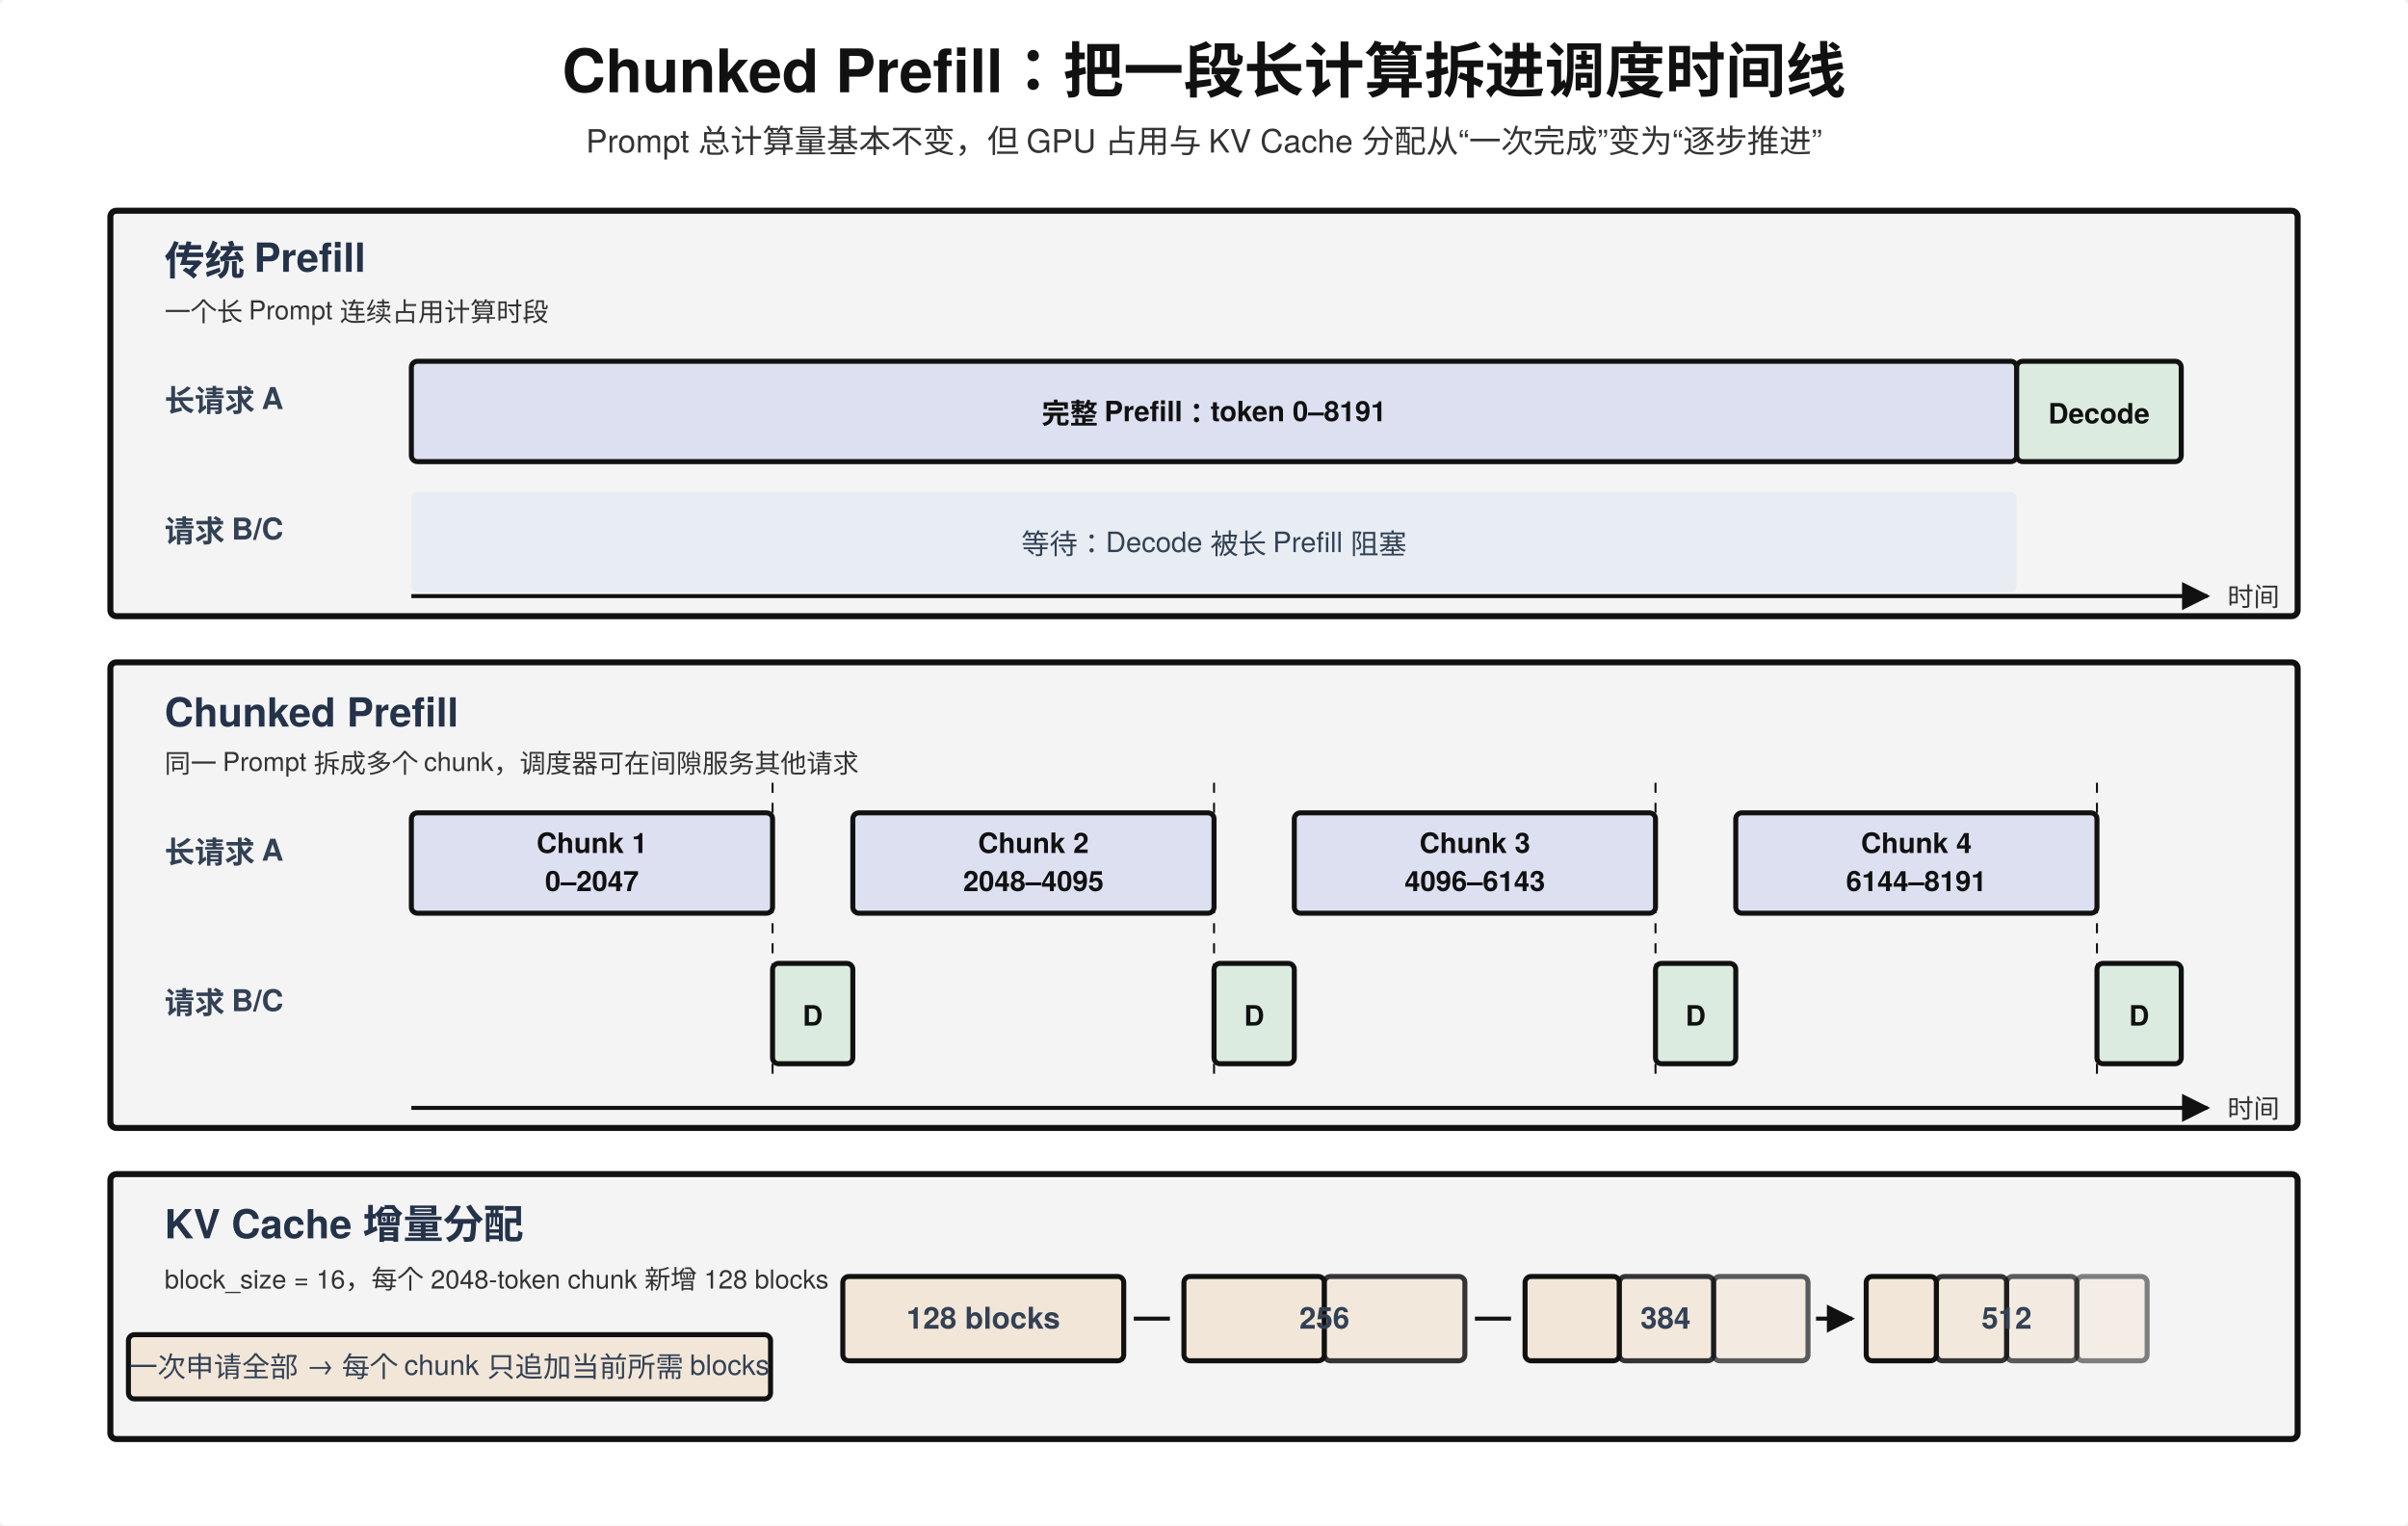
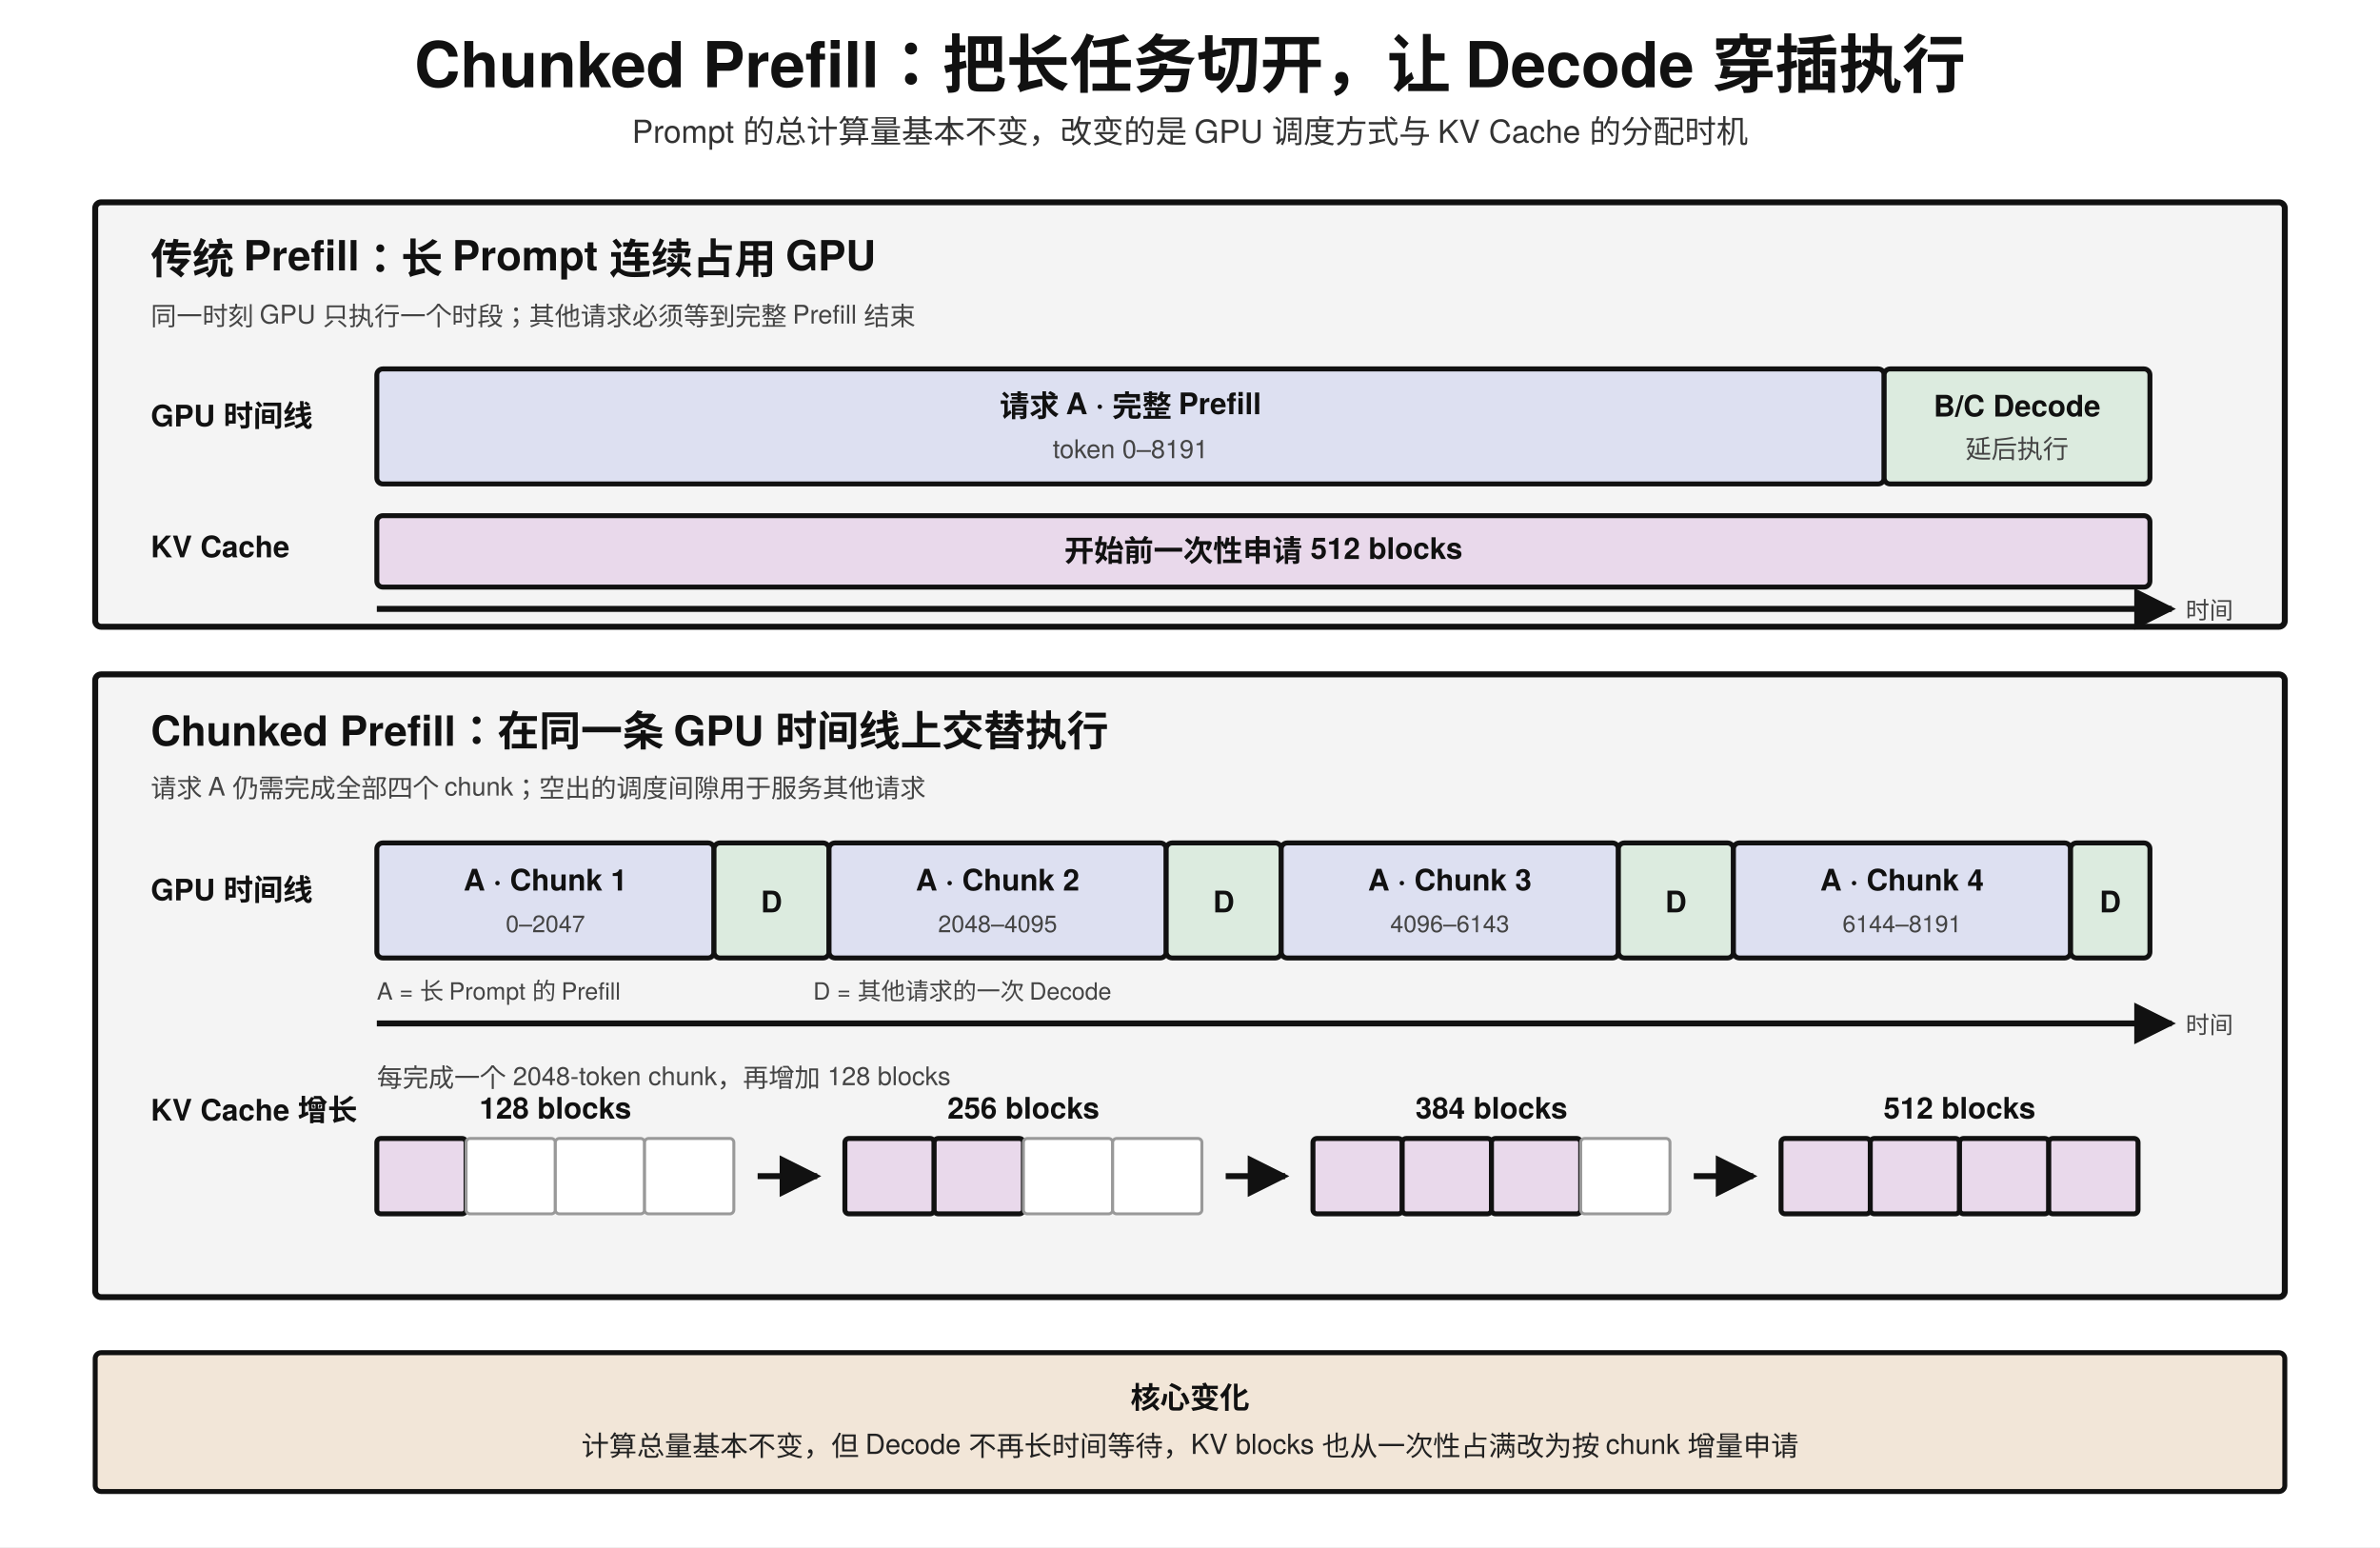
- <svg xmlns="http://www.w3.org/2000/svg" width="1200" height="760" viewBox="0 0 1200 760" role="img" aria-labelledby="title desc">
+ <svg xmlns="http://www.w3.org/2000/svg" width="1200" height="780" viewBox="0 0 1200 780" role="img" aria-labelledby="title desc">
  <defs>
    <marker id="arrow" viewBox="0 0 10 10" refX="9" refY="5" markerWidth="7" markerHeight="7" orient="auto">
-       <path d="M0 0 L10 5 L0 10 Z" fill="#6E6E73" />
+       <path d="M0 0 L10 5 L0 10 Z" fill="#111111" />
    </marker>
    <style>
-       text { font-family: Avenir Next, Segoe UI, sans-serif; letter-spacing: 0; }
-       .title { font-size: 30px; font-weight: 700; fill: #172033; }
-       .subtitle { font-size: 16px; fill: #526070; }
-       .section { font-size: 20px; font-weight: 700; fill: #24324a; }
-       .label { font-size: 15px; font-weight: 700; fill: #334155; }
-       .body { font-size: 14px; fill: #334155; }
-       .small { font-size: 13px; fill: #6E6E73; }
-       .inverse { font-size: 14px; font-weight: 700; fill: #ffffff; }
-       .axis { stroke: #94a3b8; stroke-width: 2; marker-end: url(#arrow); }
-       .guide { stroke: #d6dee9; stroke-width: 1; stroke-dasharray: 5 5; }
-       .prefill { fill: #0071E3; }
-       .chunk-a { fill: #0071E3; }
-       .chunk-b { fill: #4f91c8; }
-       .decode { fill: #167333; }
-       .idle { fill: #e8edf3; }
-       .cache { fill: #e9b949; stroke: #8A4B00; stroke-width: 1; }
-       .panel { fill: #ffffff; stroke: #c8d2df; stroke-width: 1.5; }
-       .callout { fill: #f7fafc; stroke: #9cabbc; stroke-width: 1.5; }
+             text { font-family: Helvetica Neue, Segoe UI, sans-serif; letter-spacing: 0; }
+             .title { font-size: 32px; font-weight: 800; fill: #111111; }
+             .subtitle { font-size: 16px; fill: #333333; }
+             .heading { font-size: 21px; font-weight: 800; fill: #111111; }
+             .label { font-size: 15px; font-weight: 750; fill: #111111; }
+             .body { font-size: 14px; fill: #222222; }
+             .small { font-size: 13px; fill: #444444; }
+             .tiny { font-size: 12px; fill: #444444; }
+             .panel { fill: #F4F4F4; stroke: #111111; stroke-width: 3; }
+             .prefill { fill: #DDE0F1; stroke: #111111; stroke-width: 2.5; }
+             .decode { fill: #DCEBDF; stroke: #111111; stroke-width: 2.5; }
+             .cache { fill: #E9D9EB; stroke: #111111; stroke-width: 2.5; }
+             .empty { fill: #FFFFFF; stroke: #999999; stroke-width: 1.5; }
+             .note { fill: #F2E6D8; stroke: #111111; stroke-width: 2.5; }
+             .axis { fill: none; stroke: #111111; stroke-width: 3; marker-end: url(#arrow); }
    </style>
  </defs>
-   <rect width="100%" height="100%" fill="#F5F5F7" />
-   <rect width="1200" height="760" fill="#F5F5F7" />
-   <text x="600" y="46" text-anchor="middle" class="title">Chunked Prefill：把一段长计算拆进调度时间线</text>
-   <text x="600" y="76" text-anchor="middle" class="subtitle">Prompt 总计算量基本不变，但 GPU 占用与 KV Cache
-         分配从“一次完成”变为“逐步推进”</text>
-   <rect x="55" y="105" width="1090" height="202" rx="8" class="panel" />
-   <text x="82" y="137" class="section">传统 Prefill</text>
-   <text x="82" y="160" class="small">一个长 Prompt 连续占用计算时段</text>
-   <text x="82" y="205" class="label">长请求 A</text>
-   <rect x="205" y="180" width="800" height="50" rx="5" class="prefill" />
-   <text x="605" y="211" text-anchor="middle" class="inverse">完整 Prefill：token 0–8191</text>
-   <rect x="1005" y="180" width="82" height="50" rx="5" class="decode" />
-   <text x="1046" y="211" text-anchor="middle" class="inverse">Decode</text>
-   <text x="82" y="270" class="label">请求 B/C</text>
-   <rect x="205" y="245" width="800" height="50" rx="5" class="idle" />
-   <text x="605" y="276" text-anchor="middle" class="body">等待：Decode 被长 Prefill 阻塞</text>
-   <line x1="205" y1="297" x2="1100" y2="297" class="axis" />
-   <text x="1110" y="302" class="small">时间</text>
-   <rect x="55" y="330" width="1090" height="232" rx="8" class="panel" />
-   <text x="82" y="362" class="section">Chunked Prefill</text>
-   <text x="82" y="385" class="small">同一 Prompt 拆成多个 chunk，调度器可在间隙服务其他请求</text>
-   <text x="82" y="430" class="label">长请求 A</text>
-   <rect x="205" y="405" width="180" height="50" rx="5" class="chunk-a" />
-   <rect x="425" y="405" width="180" height="50" rx="5" class="chunk-b" />
-   <rect x="645" y="405" width="180" height="50" rx="5" class="chunk-a" />
-   <rect x="865" y="405" width="180" height="50" rx="5" class="chunk-b" />
-   <text x="295" y="425" text-anchor="middle" class="inverse">Chunk 1</text>
-   <text x="295" y="444" text-anchor="middle" class="inverse">0–2047</text>
-   <text x="515" y="425" text-anchor="middle" class="inverse">Chunk 2</text>
-   <text x="515" y="444" text-anchor="middle" class="inverse">2048–4095</text>
-   <text x="735" y="425" text-anchor="middle" class="inverse">Chunk 3</text>
-   <text x="735" y="444" text-anchor="middle" class="inverse">4096–6143</text>
-   <text x="955" y="425" text-anchor="middle" class="inverse">Chunk 4</text>
-   <text x="955" y="444" text-anchor="middle" class="inverse">6144–8191</text>
-   <text x="82" y="505" class="label">请求 B/C</text>
-   <rect x="385" y="480" width="40" height="50" rx="4" class="decode" />
-   <rect x="605" y="480" width="40" height="50" rx="4" class="decode" />
-   <rect x="825" y="480" width="40" height="50" rx="4" class="decode" />
-   <rect x="1045" y="480" width="42" height="50" rx="4" class="decode" />
-   <text x="405" y="511" text-anchor="middle" class="inverse">D</text>
-   <text x="625" y="511" text-anchor="middle" class="inverse">D</text>
-   <text x="845" y="511" text-anchor="middle" class="inverse">D</text>
-   <text x="1066" y="511" text-anchor="middle" class="inverse">D</text>
-   <line x1="205" y1="552" x2="1100" y2="552" class="axis" />
-   <text x="1110" y="557" class="small">时间</text>
-   <line x1="385" y1="390" x2="385" y2="540" class="guide" />
-   <line x1="605" y1="390" x2="605" y2="540" class="guide" />
-   <line x1="825" y1="390" x2="825" y2="540" class="guide" />
-   <line x1="1045" y1="390" x2="1045" y2="540" class="guide" />
-   <rect x="55" y="585" width="1090" height="132" rx="8" class="panel" />
-   <text x="82" y="617" class="section">KV Cache 增量分配</text>
-   <text x="82" y="642" class="small">block_size = 16，每个 2048-token chunk 新增 128 blocks</text>
-   <g transform="translate(420 608)">
-     <rect x="0" y="28" width="140" height="42" rx="4" class="cache" />
-     <text x="70" y="54" text-anchor="middle" class="label">128 blocks</text>
-     <rect x="170" y="28" width="70" height="42" rx="4" class="cache" />
-     <rect x="240" y="28" width="70" height="42" rx="4" class="cache" opacity="0.84" />
-     <text x="240" y="54" text-anchor="middle" class="label">256</text>
-     <rect x="340" y="28" width="47" height="42" rx="4" class="cache" />
-     <rect x="387" y="28" width="47" height="42" rx="4" class="cache" opacity="0.84" />
-     <rect x="434" y="28" width="47" height="42" rx="4" class="cache" opacity="0.68" />
-     <text x="410" y="54" text-anchor="middle" class="label">384</text>
-     <rect x="510" y="28" width="35" height="42" rx="3" class="cache" />
-     <rect x="545" y="28" width="35" height="42" rx="3" class="cache" opacity="0.84" />
-     <rect x="580" y="28" width="35" height="42" rx="3" class="cache" opacity="0.68" />
-     <rect x="615" y="28" width="35" height="42" rx="3" class="cache" opacity="0.52" />
-     <text x="580" y="54" text-anchor="middle" class="label">512</text>
-     <path d="M145 49 H163 M315 49 H333 M485 49 H503" class="axis" />
+   <rect width="1200" height="780" fill="#FFFFFF" />
+   <text x="600" y="44" text-anchor="middle" class="title">Chunked Prefill：把长任务切开，让 Decode 穿插执行</text>
+   <text x="600" y="72" text-anchor="middle" class="subtitle">Prompt 的总计算量基本不变，改变的是 GPU 调度方式与 KV
+         Cache 的分配时机</text>
+   <rect x="48" y="102" width="1104" height="214" rx="3" class="panel" />
+   <text x="76" y="138" class="heading">传统 Prefill：长 Prompt 连续占用 GPU</text>
+   <text x="76" y="164" class="small">同一时刻 GPU 只执行一个时段；其他请求必须等到完整 Prefill 结束</text>
+   <text x="76" y="215" class="label">GPU 时间线</text>
+   <rect x="190" y="186" width="760" height="58" rx="3" class="prefill" />
+   <text x="570" y="210" text-anchor="middle" class="label">请求 A · 完整 Prefill</text>
+   <text x="570" y="231" text-anchor="middle" class="small">token 0–8191</text>
+   <rect x="950" y="186" width="134" height="58" rx="3" class="decode" />
+   <text x="1017" y="210" text-anchor="middle" class="label">B/C Decode</text>
+   <text x="1017" y="231" text-anchor="middle" class="small">延后执行</text>
+   <text x="76" y="281" class="label">KV Cache</text>
+   <rect x="190" y="260" width="894" height="36" rx="3" class="cache" />
+   <text x="637" y="283" text-anchor="middle" class="label">开始前一次性申请 512 blocks</text>
+   <path d="M190 307 H1095" class="axis" />
+   <text x="1102" y="312" class="tiny">时间</text>
+   <rect x="48" y="340" width="1104" height="314" rx="3" class="panel" />
+   <text x="76" y="376" class="heading">Chunked Prefill：在同一条 GPU 时间线上交替执行</text>
+   <text x="76" y="402" class="small">请求 A 仍需完成全部四个 chunk；空出的调度间隙用于服务其他请求</text>
+   <text x="76" y="454" class="label">GPU 时间线</text>
+   <g transform="translate(190 425)">
+     <rect x="0" y="0" width="170" height="58" rx="3" class="prefill" />
+     <text x="85" y="24" text-anchor="middle" class="label">A · Chunk 1</text>
+     <text x="85" y="45" text-anchor="middle" class="tiny">0–2047</text>
+     <rect x="170" y="0" width="58" height="58" rx="3" class="decode" />
+     <text x="199" y="35" text-anchor="middle" class="label">D</text>
+     <rect x="228" y="0" width="170" height="58" rx="3" class="prefill" />
+     <text x="313" y="24" text-anchor="middle" class="label">A · Chunk 2</text>
+     <text x="313" y="45" text-anchor="middle" class="tiny">2048–4095</text>
+     <rect x="398" y="0" width="58" height="58" rx="3" class="decode" />
+     <text x="427" y="35" text-anchor="middle" class="label">D</text>
+     <rect x="456" y="0" width="170" height="58" rx="3" class="prefill" />
+     <text x="541" y="24" text-anchor="middle" class="label">A · Chunk 3</text>
+     <text x="541" y="45" text-anchor="middle" class="tiny">4096–6143</text>
+     <rect x="626" y="0" width="58" height="58" rx="3" class="decode" />
+     <text x="655" y="35" text-anchor="middle" class="label">D</text>
+     <rect x="684" y="0" width="170" height="58" rx="3" class="prefill" />
+     <text x="769" y="24" text-anchor="middle" class="label">A · Chunk 4</text>
+     <text x="769" y="45" text-anchor="middle" class="tiny">6144–8191</text>
+     <rect x="854" y="0" width="40" height="58" rx="3" class="decode" />
+     <text x="874" y="35" text-anchor="middle" class="label">D</text>
  </g>
-   <rect x="64" y="665" width="320" height="32" rx="5" class="callout" />
-   <text x="224" y="686" text-anchor="middle" class="body">一次申请全部 → 每个 chunk 只追加当前所需 blocks</text>
-   <style id="editorial-diagram-style">
-         text { font-family: Helvetica Neue, Segoe UI, sans-serif; letter-spacing: 0; }
-         .title { fill: #111111 !important; font-weight: 800 !important; }
-         .subtitle, .small { fill: #333333 !important; }
-         .inverse { fill: #111111 !important; }
-         rect { rx: 3px; }
-         .panel { fill: #F4F4F4 !important; stroke: #111111 !important; stroke-width: 3 !important; }
-         .prefill, .chunk-a, .chunk-b { fill: #DDE0F1 !important; stroke: #111111 !important; stroke-width: 2.5 !important; }
-         .decode { fill: #DCEBDF !important; stroke: #111111 !important; stroke-width: 2.5 !important; }
-         .cache, .callout { fill: #F2E6D8 !important; stroke: #111111 !important; stroke-width: 2.5 !important; }
-         .axis, .guide { stroke: #111111 !important; }
-         marker path { fill: #111111 !important; }
-         [fill="#F5F5F7" i] { fill: #FFFFFF !important; }
-     </style>
+   <text x="190" y="504" class="tiny">A = 长 Prompt 的 Prefill</text>
+   <text x="410" y="504" class="tiny">D = 其他请求的一次 Decode</text>
+   <path d="M190 516 H1095" class="axis" />
+   <text x="1102" y="521" class="tiny">时间</text>
+   <text x="76" y="565" class="label">KV Cache 增长</text>
+   <text x="190" y="548" class="small">每完成一个 2048-token chunk，再增加 128 blocks</text>
+   <g transform="translate(190 574)">
+     <g>
+       <text x="90" y="-10" text-anchor="middle" class="label">128 blocks</text>
+       <rect x="0" y="0" width="45" height="38" rx="2" class="cache" />
+       <rect x="45" y="0" width="45" height="38" rx="2" class="empty" />
+       <rect x="90" y="0" width="45" height="38" rx="2" class="empty" />
+       <rect x="135" y="0" width="45" height="38" rx="2" class="empty" />
+     </g>
+     <path d="M192 19 H222" class="axis" />
+     <g transform="translate(236 0)">
+       <text x="90" y="-10" text-anchor="middle" class="label">256 blocks</text>
+       <rect x="0" y="0" width="45" height="38" rx="2" class="cache" />
+       <rect x="45" y="0" width="45" height="38" rx="2" class="cache" />
+       <rect x="90" y="0" width="45" height="38" rx="2" class="empty" />
+       <rect x="135" y="0" width="45" height="38" rx="2" class="empty" />
+     </g>
+     <path d="M428 19 H458" class="axis" />
+     <g transform="translate(472 0)">
+       <text x="90" y="-10" text-anchor="middle" class="label">384 blocks</text>
+       <rect x="0" y="0" width="45" height="38" rx="2" class="cache" />
+       <rect x="45" y="0" width="45" height="38" rx="2" class="cache" />
+       <rect x="90" y="0" width="45" height="38" rx="2" class="cache" />
+       <rect x="135" y="0" width="45" height="38" rx="2" class="empty" />
+     </g>
+     <path d="M664 19 H694" class="axis" />
+     <g transform="translate(708 0)">
+       <text x="90" y="-10" text-anchor="middle" class="label">512 blocks</text>
+       <rect x="0" y="0" width="45" height="38" rx="2" class="cache" />
+       <rect x="45" y="0" width="45" height="38" rx="2" class="cache" />
+       <rect x="90" y="0" width="45" height="38" rx="2" class="cache" />
+       <rect x="135" y="0" width="45" height="38" rx="2" class="cache" />
+     </g>
+   </g>
+   <rect x="48" y="682" width="1104" height="70" rx="3" class="note" />
+   <text x="600" y="710" text-anchor="middle" class="label">核心变化</text>
+   <text x="600" y="734" text-anchor="middle" class="body">计算总量基本不变，但 Decode 不再长时间等待，KV blocks
+         也从一次性占满改为按 chunk 增量申请</text>
</svg>
